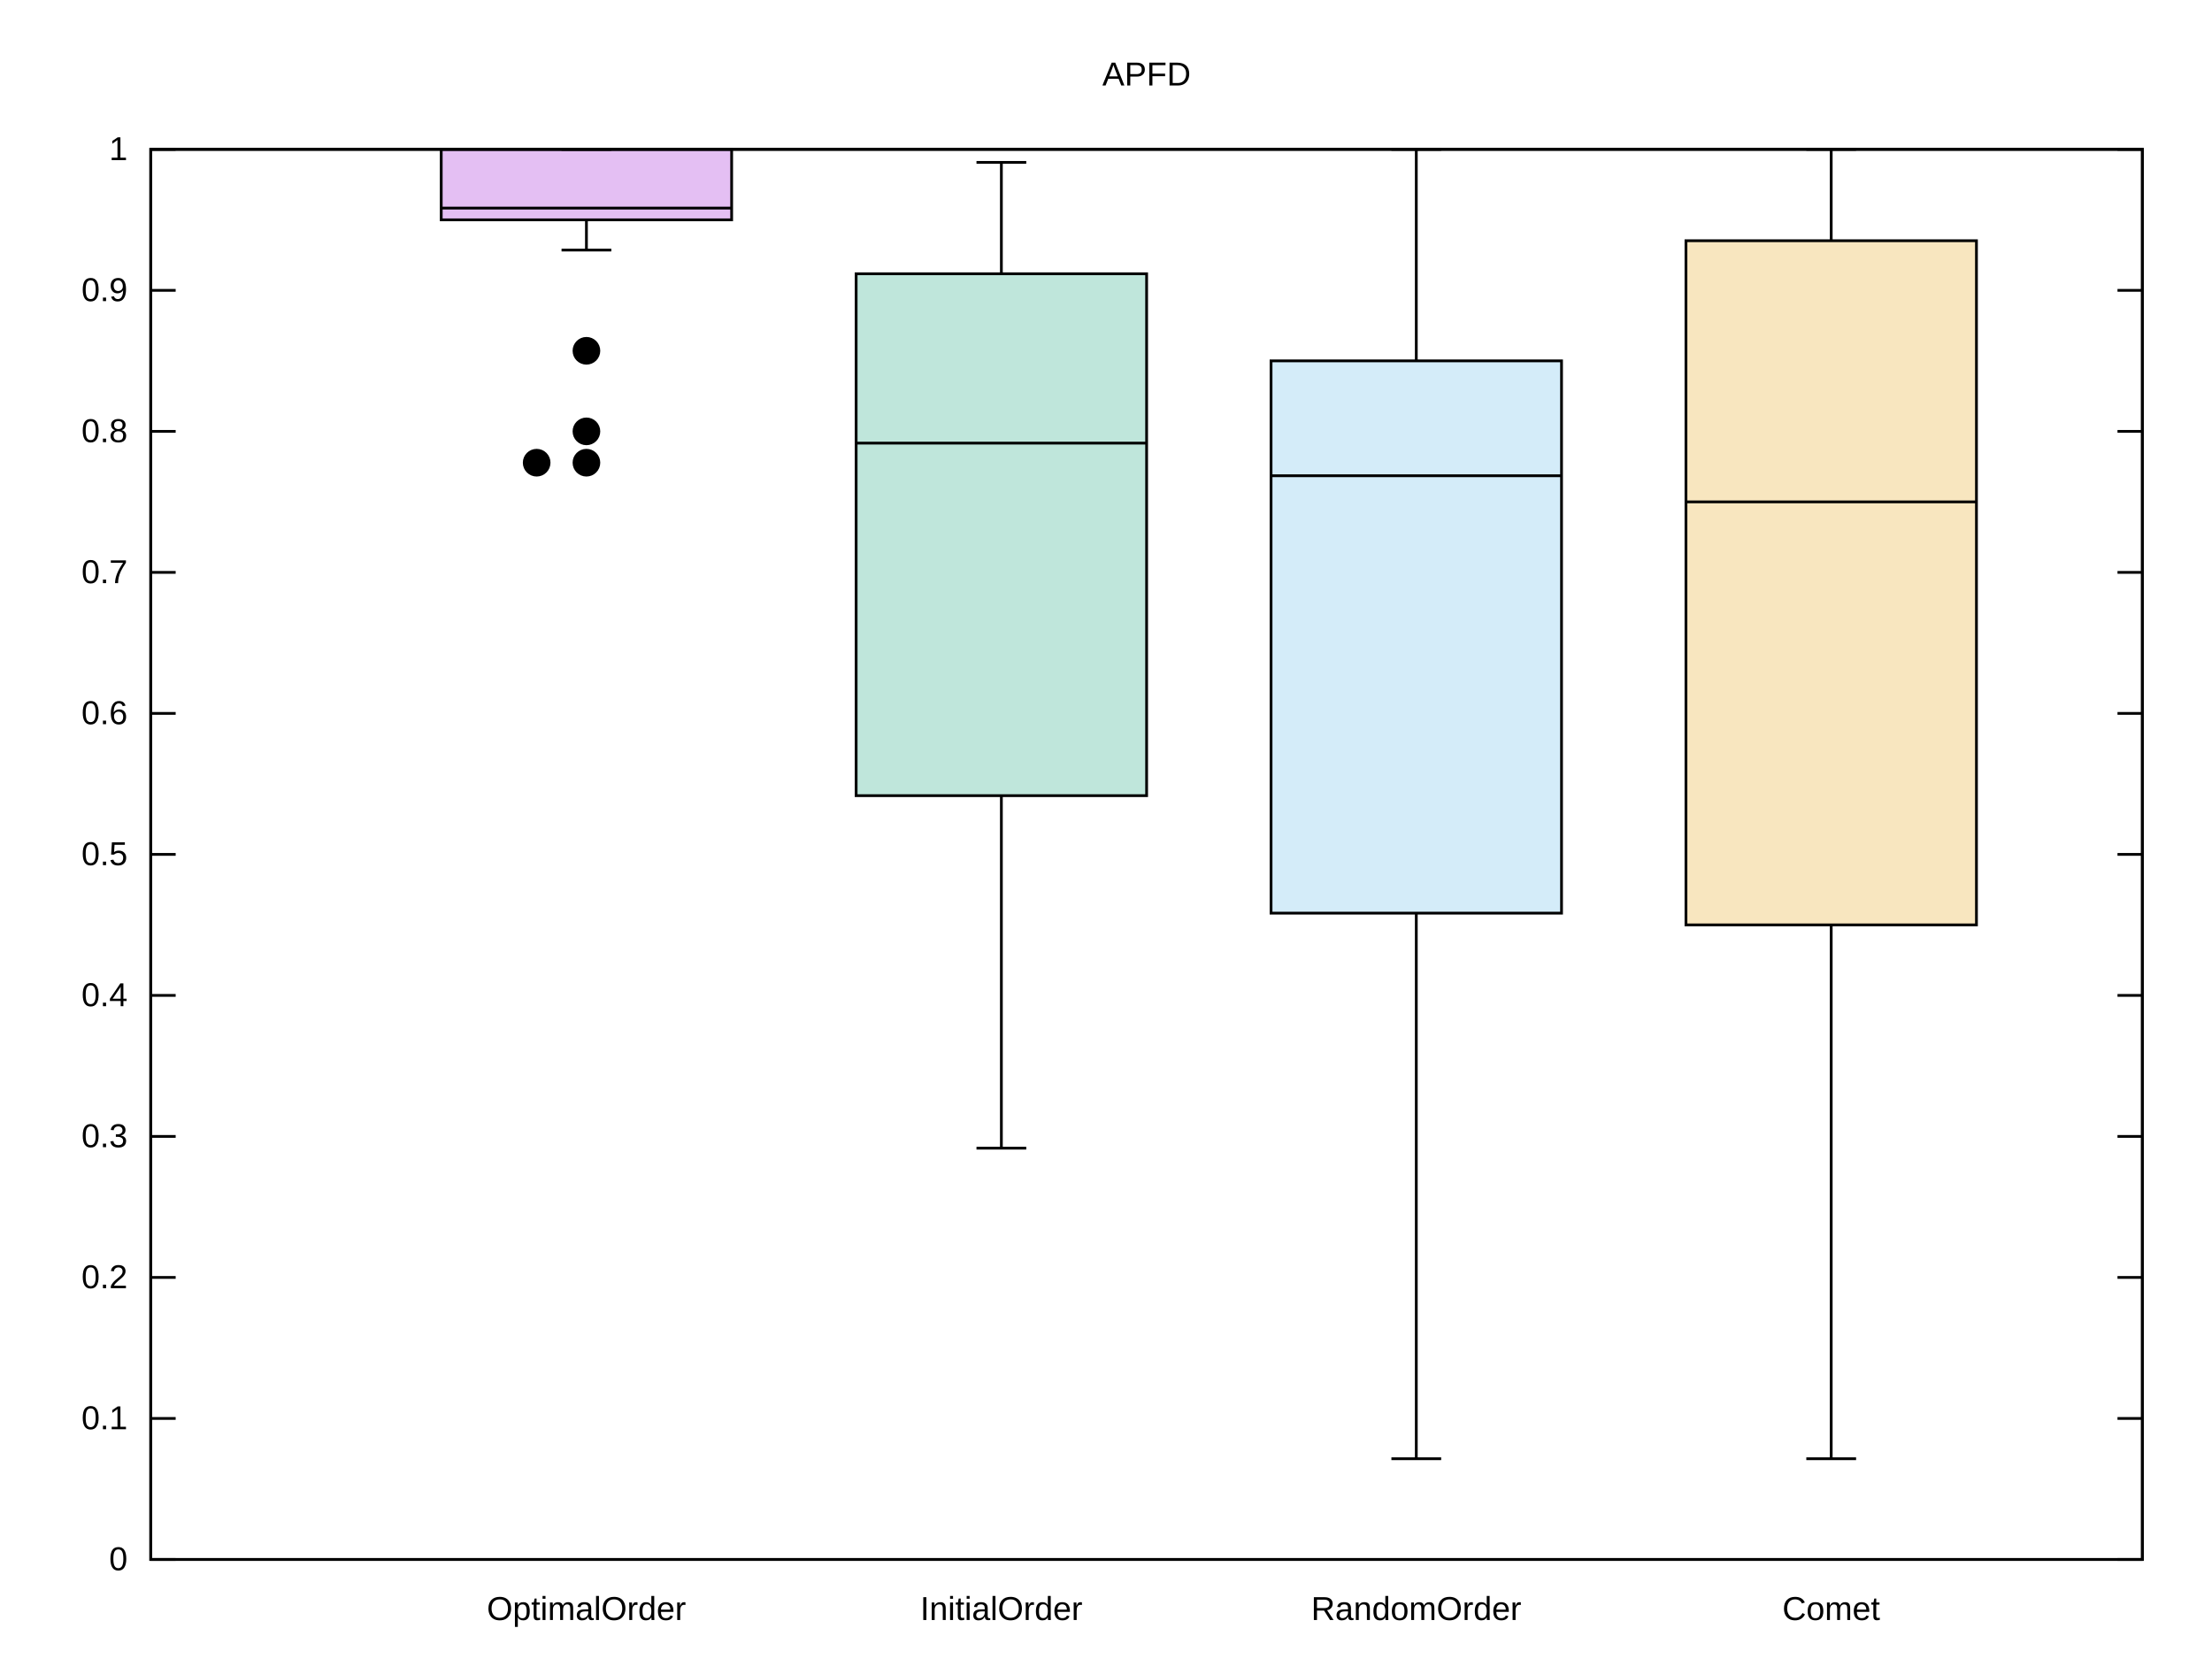
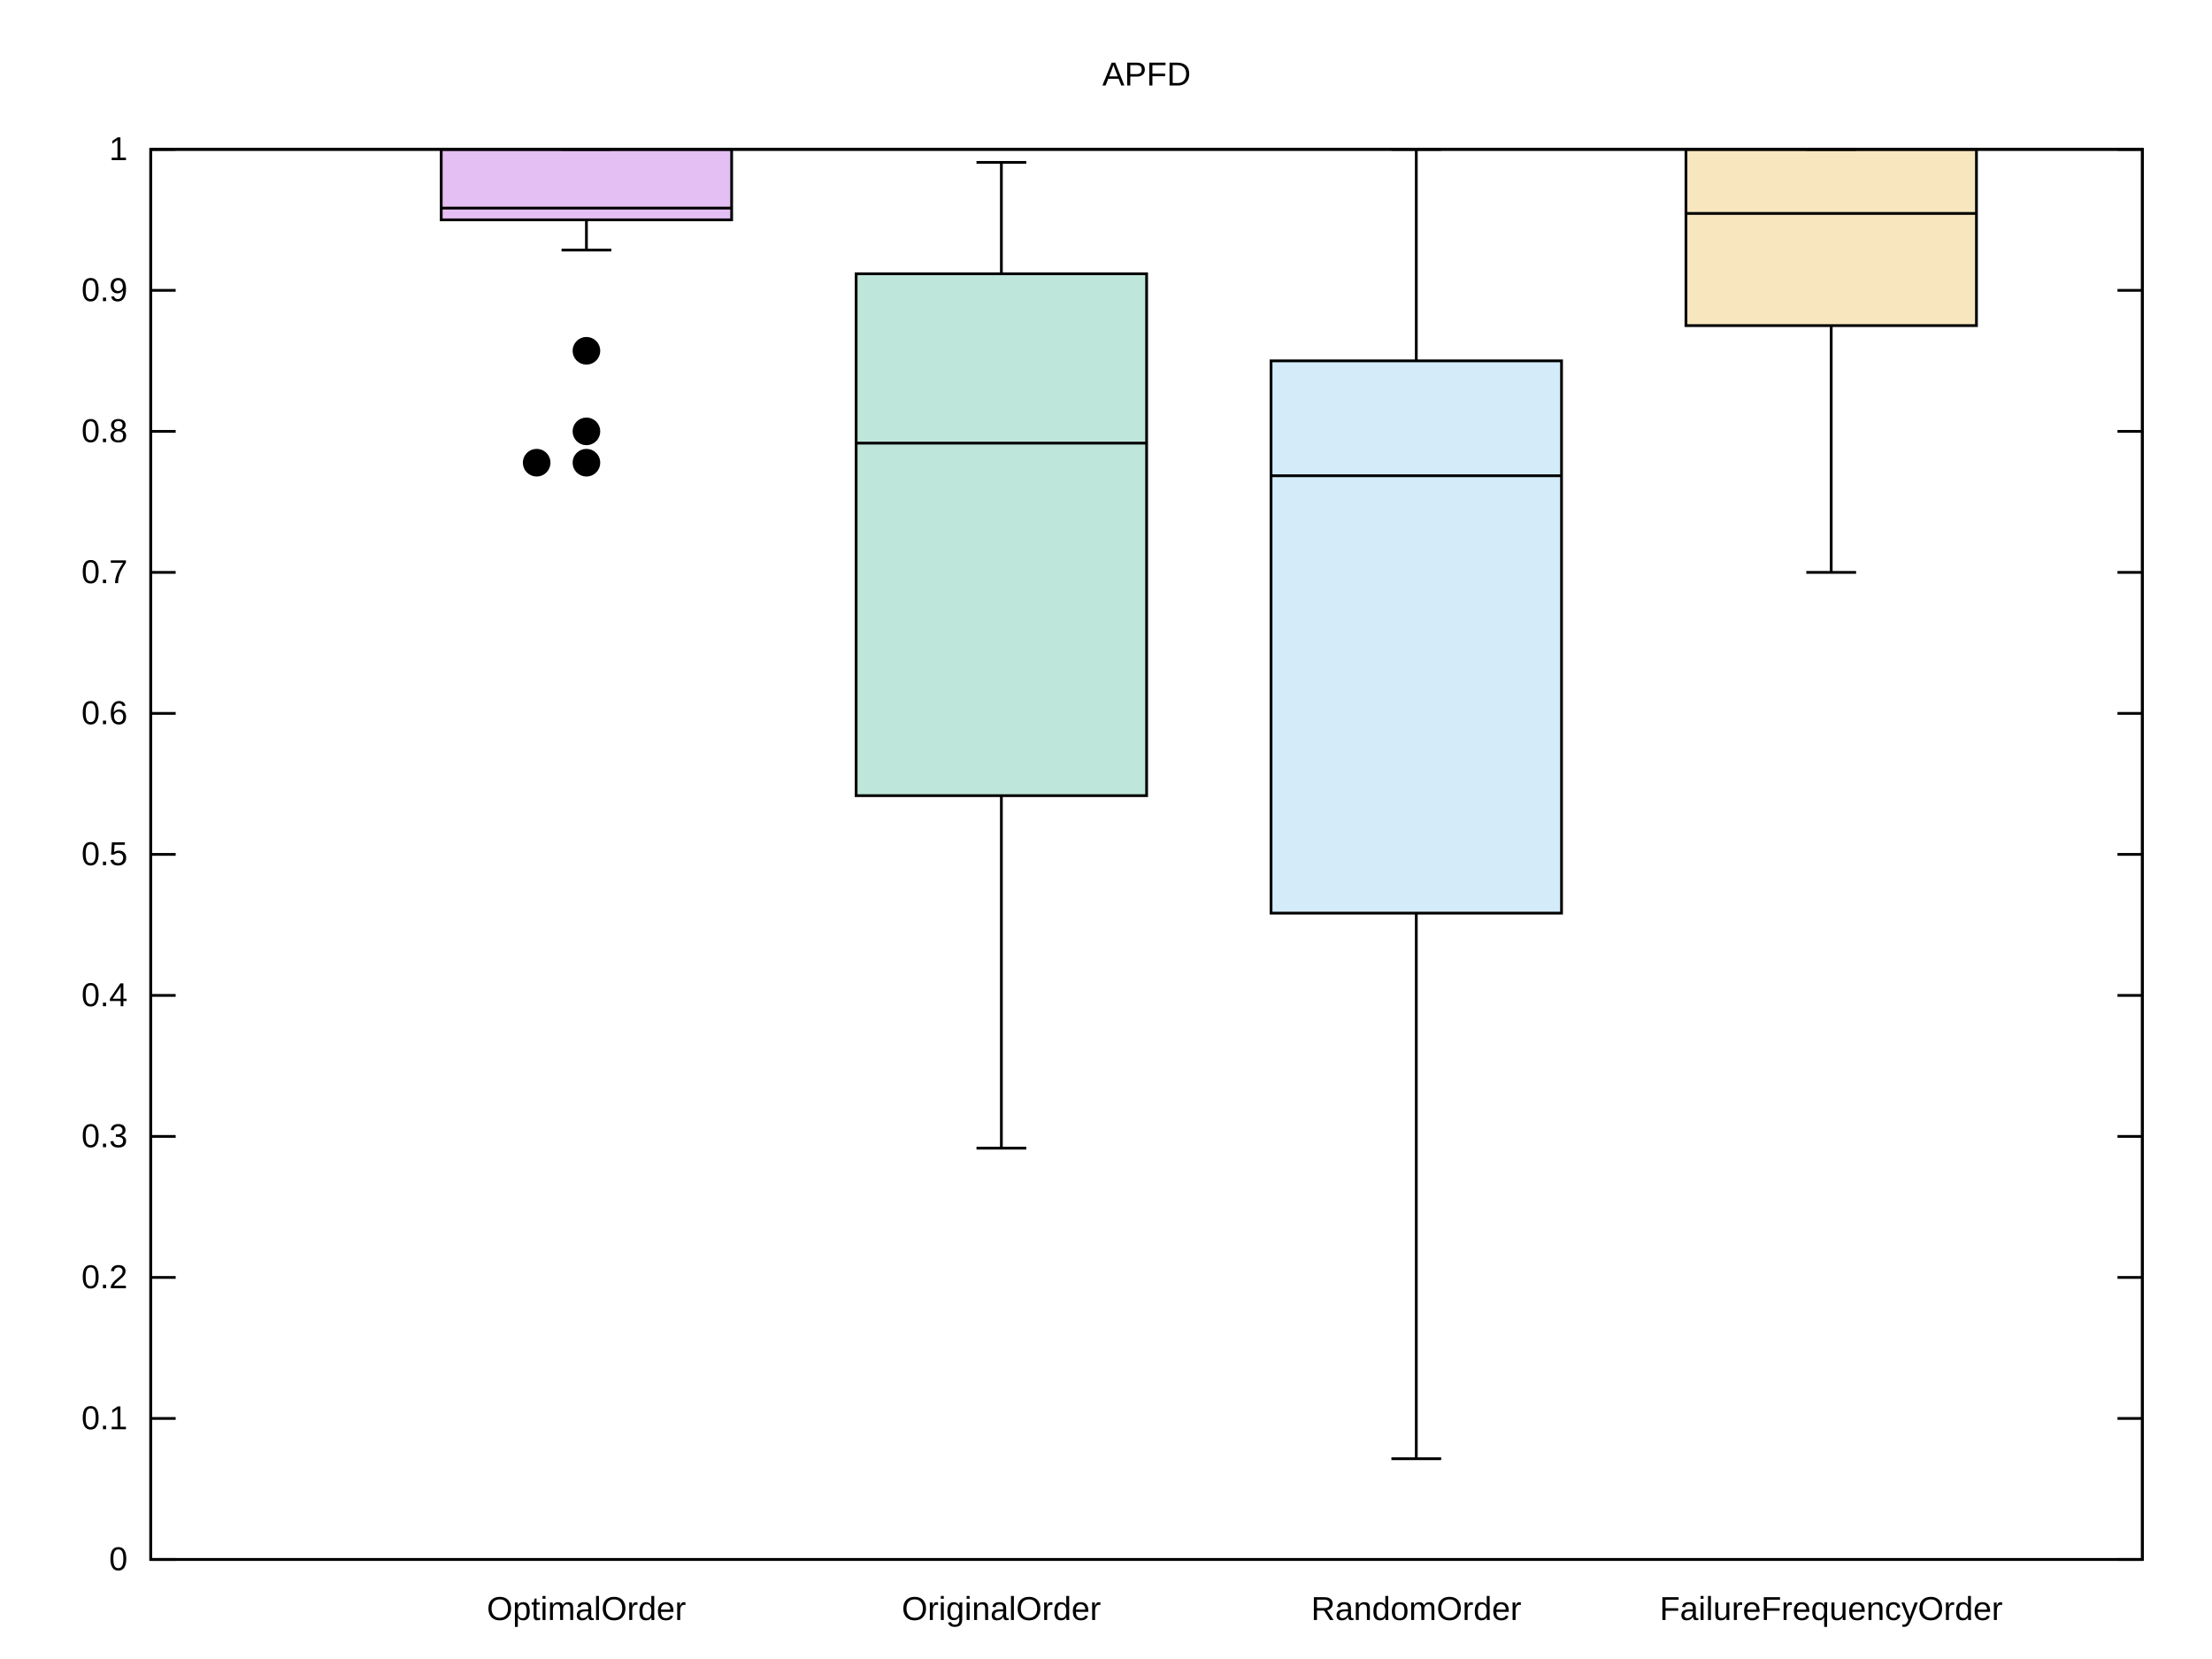
<svg xmlns="http://www.w3.org/2000/svg" xmlns:xlink="http://www.w3.org/1999/xlink" width="800" height="600" viewBox="0 0 800 600">
  <g id="gnuplot_canvas">
    <rect x="0" y="0" width="800" height="600" fill="none" />
    <defs>
      <circle id="gpDot" r="0.5" stroke-width="0.5" stroke="currentColor" />
      <path id="gpPt0" stroke-width="0.222" stroke="currentColor" d="M-1,0 h2 M0,-1 v2" />
      <path id="gpPt1" stroke-width="0.222" stroke="currentColor" d="M-1,-1 L1,1 M1,-1 L-1,1" />
      <path id="gpPt2" stroke-width="0.222" stroke="currentColor" d="M-1,0 L1,0 M0,-1 L0,1 M-1,-1 L1,1 M-1,1 L1,-1" />
      <rect id="gpPt3" stroke-width="0.222" stroke="currentColor" x="-1" y="-1" width="2" height="2" />
      <rect id="gpPt4" stroke-width="0.222" stroke="currentColor" fill="currentColor" x="-1" y="-1" width="2" height="2" />
      <circle id="gpPt5" stroke-width="0.222" stroke="currentColor" cx="0" cy="0" r="1" />
      <use xlink:href="#gpPt5" id="gpPt6" fill="currentColor" stroke="none" />
      <path id="gpPt7" stroke-width="0.222" stroke="currentColor" d="M0,-1.33 L-1.33,0.67 L1.33,0.67 z" />
      <use xlink:href="#gpPt7" id="gpPt8" fill="currentColor" stroke="none" />
      <use xlink:href="#gpPt7" id="gpPt9" stroke="currentColor" transform="rotate(180)" />
      <use xlink:href="#gpPt9" id="gpPt10" fill="currentColor" stroke="none" />
      <use xlink:href="#gpPt3" id="gpPt11" stroke="currentColor" transform="rotate(45)" />
      <use xlink:href="#gpPt11" id="gpPt12" fill="currentColor" stroke="none" />
      <path id="gpPt13" stroke-width="0.222" stroke="currentColor" d="M0,1.330 L1.265,0.411 L0.782,-1.067 L-0.782,-1.076 L-1.265,0.411 z" />
      <use xlink:href="#gpPt13" id="gpPt14" fill="currentColor" stroke="none" />
      <filter id="textbox" filterUnits="objectBoundingBox" x="0" y="0" height="1" width="1">
        <feFlood flood-color="white" flood-opacity="1" result="bgnd" />
        <feComposite in="SourceGraphic" in2="bgnd" operator="atop" />
      </filter>
      <filter id="greybox" filterUnits="objectBoundingBox" x="0" y="0" height="1" width="1">
        <feFlood flood-color="lightgrey" flood-opacity="1" result="grey" />
        <feComposite in="SourceGraphic" in2="grey" operator="atop" />
      </filter>
    </defs>
    <g fill="none" color="white" stroke="currentColor" stroke-width="1.00" stroke-linecap="butt" stroke-linejoin="miter">
</g>
    <g fill="none" color="black" stroke="currentColor" stroke-width="1.00" stroke-linecap="butt" stroke-linejoin="miter">
      <path stroke="black" d="M54.53,564.00 L63.53,564.00 M774.82,564.00 L765.82,564.00  " />
      <g transform="translate(46.14,567.90)" stroke="none" fill="black" font-family="Arial" font-size="12.00" text-anchor="end">
        <text>
          <tspan font-family="Arial"> 0</tspan>
        </text>
      </g>
    </g>
    <g fill="none" color="black" stroke="currentColor" stroke-width="1.00" stroke-linecap="butt" stroke-linejoin="miter">
      <path stroke="black" d="M54.53,513.00 L63.53,513.00 M774.82,513.00 L765.82,513.00  " />
      <g transform="translate(46.14,516.90)" stroke="none" fill="black" font-family="Arial" font-size="12.00" text-anchor="end">
        <text>
          <tspan font-family="Arial"> 0.1</tspan>
        </text>
      </g>
    </g>
    <g fill="none" color="black" stroke="currentColor" stroke-width="1.00" stroke-linecap="butt" stroke-linejoin="miter">
      <path stroke="black" d="M54.53,462.00 L63.53,462.00 M774.82,462.00 L765.82,462.00  " />
      <g transform="translate(46.14,465.90)" stroke="none" fill="black" font-family="Arial" font-size="12.00" text-anchor="end">
        <text>
          <tspan font-family="Arial"> 0.2</tspan>
        </text>
      </g>
    </g>
    <g fill="none" color="black" stroke="currentColor" stroke-width="1.00" stroke-linecap="butt" stroke-linejoin="miter">
      <path stroke="black" d="M54.53,411.00 L63.53,411.00 M774.82,411.00 L765.82,411.00  " />
      <g transform="translate(46.14,414.90)" stroke="none" fill="black" font-family="Arial" font-size="12.00" text-anchor="end">
        <text>
          <tspan font-family="Arial"> 0.3</tspan>
        </text>
      </g>
    </g>
    <g fill="none" color="black" stroke="currentColor" stroke-width="1.00" stroke-linecap="butt" stroke-linejoin="miter">
      <path stroke="black" d="M54.53,360.00 L63.53,360.00 M774.82,360.00 L765.82,360.00  " />
      <g transform="translate(46.14,363.90)" stroke="none" fill="black" font-family="Arial" font-size="12.00" text-anchor="end">
        <text>
          <tspan font-family="Arial"> 0.4</tspan>
        </text>
      </g>
    </g>
    <g fill="none" color="black" stroke="currentColor" stroke-width="1.00" stroke-linecap="butt" stroke-linejoin="miter">
      <path stroke="black" d="M54.53,309.00 L63.53,309.00 M774.82,309.00 L765.82,309.00  " />
      <g transform="translate(46.14,312.90)" stroke="none" fill="black" font-family="Arial" font-size="12.00" text-anchor="end">
        <text>
          <tspan font-family="Arial"> 0.5</tspan>
        </text>
      </g>
    </g>
    <g fill="none" color="black" stroke="currentColor" stroke-width="1.00" stroke-linecap="butt" stroke-linejoin="miter">
      <path stroke="black" d="M54.53,258.01 L63.53,258.01 M774.82,258.01 L765.82,258.01  " />
      <g transform="translate(46.14,261.91)" stroke="none" fill="black" font-family="Arial" font-size="12.00" text-anchor="end">
        <text>
          <tspan font-family="Arial"> 0.6</tspan>
        </text>
      </g>
    </g>
    <g fill="none" color="black" stroke="currentColor" stroke-width="1.00" stroke-linecap="butt" stroke-linejoin="miter">
      <path stroke="black" d="M54.53,207.01 L63.53,207.01 M774.82,207.01 L765.82,207.01  " />
      <g transform="translate(46.14,210.91)" stroke="none" fill="black" font-family="Arial" font-size="12.00" text-anchor="end">
        <text>
          <tspan font-family="Arial"> 0.7</tspan>
        </text>
      </g>
    </g>
    <g fill="none" color="black" stroke="currentColor" stroke-width="1.00" stroke-linecap="butt" stroke-linejoin="miter">
      <path stroke="black" d="M54.53,156.01 L63.53,156.01 M774.82,156.01 L765.82,156.01  " />
      <g transform="translate(46.14,159.91)" stroke="none" fill="black" font-family="Arial" font-size="12.00" text-anchor="end">
        <text>
          <tspan font-family="Arial"> 0.8</tspan>
        </text>
      </g>
    </g>
    <g fill="none" color="black" stroke="currentColor" stroke-width="1.00" stroke-linecap="butt" stroke-linejoin="miter">
      <path stroke="black" d="M54.53,105.01 L63.53,105.01 M774.82,105.01 L765.82,105.01  " />
      <g transform="translate(46.14,108.91)" stroke="none" fill="black" font-family="Arial" font-size="12.00" text-anchor="end">
        <text>
          <tspan font-family="Arial"> 0.9</tspan>
        </text>
      </g>
    </g>
    <g fill="none" color="black" stroke="currentColor" stroke-width="1.00" stroke-linecap="butt" stroke-linejoin="miter">
      <path stroke="black" d="M54.53,54.01 L63.53,54.01 M774.82,54.01 L765.82,54.01  " />
      <g transform="translate(46.14,57.91)" stroke="none" fill="black" font-family="Arial" font-size="12.00" text-anchor="end">
        <text>
          <tspan font-family="Arial"> 1</tspan>
        </text>
      </g>
    </g>
    <g fill="none" color="black" stroke="currentColor" stroke-width="1.00" stroke-linecap="butt" stroke-linejoin="miter">
      <path stroke="black" d="M212.09,564.00  " />
      <g transform="translate(212.09,585.90)" stroke="none" fill="black" font-family="Arial" font-size="12.00" text-anchor="middle">
        <text>
          <tspan font-family="Arial">OptimalOrder</tspan>
        </text>
      </g>
    </g>
    <g fill="none" color="black" stroke="currentColor" stroke-width="1.00" stroke-linecap="butt" stroke-linejoin="miter">
      <path stroke="black" d="M362.15,564.00  " />
      <g transform="translate(362.15,585.90)" stroke="none" fill="black" font-family="Arial" font-size="12.00" text-anchor="middle">
        <text>
-           <tspan font-family="Arial">InitialOrder</tspan>
+           <tspan font-family="Arial">OriginalOrder</tspan>
        </text>
      </g>
    </g>
    <g fill="none" color="black" stroke="currentColor" stroke-width="1.00" stroke-linecap="butt" stroke-linejoin="miter">
      <path stroke="black" d="M512.21,564.00  " />
      <g transform="translate(512.21,585.90)" stroke="none" fill="black" font-family="Arial" font-size="12.00" text-anchor="middle">
        <text>
          <tspan font-family="Arial">RandomOrder</tspan>
        </text>
      </g>
    </g>
    <g fill="none" color="black" stroke="currentColor" stroke-width="1.00" stroke-linecap="butt" stroke-linejoin="miter">
      <path stroke="black" d="M662.27,564.00  " />
      <g transform="translate(662.27,585.90)" stroke="none" fill="black" font-family="Arial" font-size="12.00" text-anchor="middle">
        <text>
-           <tspan font-family="Arial">Comet</tspan>
+           <tspan font-family="Arial">FailureFrequencyOrder</tspan>
        </text>
      </g>
    </g>
    <g fill="none" color="black" stroke="currentColor" stroke-width="1.00" stroke-linecap="butt" stroke-linejoin="miter">
</g>
    <g fill="none" color="black" stroke="currentColor" stroke-width="1.00" stroke-linecap="butt" stroke-linejoin="miter">
      <path stroke="black" d="M54.53,54.01 L54.53,564.00 L774.82,564.00 L774.82,54.01 L54.53,54.01 Z  " />
    </g>
    <g fill="none" color="black" stroke="currentColor" stroke-width="1.00" stroke-linecap="butt" stroke-linejoin="miter">
</g>
    <g id="gnuplot_plot_1">
      <g fill="none" color="black" stroke="currentColor" stroke-width="1.00" stroke-linecap="butt" stroke-linejoin="miter">
</g>
      <g fill="none" color="black" stroke="currentColor" stroke-width="1.00" stroke-linecap="butt" stroke-linejoin="miter">
        <g stroke="none" shape-rendering="crispEdges">
          <polygon fill="rgb(148,   0, 211)" fill-opacity="0.25" points="159.57,79.51 264.61,79.51 264.61,54.01 159.57,54.01 " />
        </g>
        <path stroke="black" d="M159.57,79.51 L264.61,79.51 L264.61,54.01 L159.57,54.01 L159.57,79.51 Z  " />
        <path stroke="black" d="M159.57,75.26 L264.61,75.26 M212.09,90.44 L212.09,79.51 M212.09,54.01 M203.09,54.01 L221.09,54.01 M203.09,90.44   L221.09,90.44  " />
        <use xlink:href="#gpPt6" transform="translate(212.09,167.34) scale(4.50)" color="black" />
        <use xlink:href="#gpPt6" transform="translate(194.09,167.34) scale(4.50)" color="black" />
        <use xlink:href="#gpPt6" transform="translate(212.09,156.01) scale(4.50)" color="black" />
        <use xlink:href="#gpPt6" transform="translate(212.09,126.87) scale(4.50)" color="black" />
      </g>
    </g>
    <g id="gnuplot_plot_2">
      <g fill="none" color="black" stroke="currentColor" stroke-width="1.00" stroke-linecap="butt" stroke-linejoin="miter">
</g>
      <g fill="none" color="black" stroke="currentColor" stroke-width="1.00" stroke-linecap="butt" stroke-linejoin="miter">
        <g stroke="none" shape-rendering="crispEdges">
          <polygon fill="rgb(  0, 158, 115)" fill-opacity="0.25" points="309.63,287.76 414.69,287.76 414.69,99.01 309.63,99.01 " />
        </g>
        <path stroke="black" d="M309.63,287.76 L414.69,287.76 L414.69,99.01 L309.63,99.01 L309.63,287.76 Z  " />
        <path stroke="black" d="M309.63,160.26 L414.69,160.26 M362.16,415.25 L362.16,287.76 M362.16,99.01 L362.16,58.73 M353.16,58.73 L371.16,58.73   M353.16,415.25 L371.16,415.25  " />
      </g>
    </g>
    <g id="gnuplot_plot_3">
      <g fill="none" color="black" stroke="currentColor" stroke-width="1.00" stroke-linecap="butt" stroke-linejoin="miter">
</g>
      <g fill="none" color="black" stroke="currentColor" stroke-width="1.00" stroke-linecap="butt" stroke-linejoin="miter">
        <g stroke="none" shape-rendering="crispEdges">
          <polygon fill="rgb( 86, 180, 233)" fill-opacity="0.25" points="459.69,330.25 564.75,330.25 564.75,130.51 459.69,130.51 " />
        </g>
        <path stroke="black" d="M459.69,330.25 L564.75,330.25 L564.75,130.51 L459.69,130.51 L459.69,330.25 Z  " />
        <path stroke="black" d="M459.69,172.06 L564.75,172.06 M512.22,527.57 L512.22,330.25 M512.22,130.51 L512.22,54.01 M503.22,54.01 L521.22,54.01   M503.22,527.57 L521.22,527.57  " />
      </g>
    </g>
    <g id="gnuplot_plot_4">
      <g fill="none" color="black" stroke="currentColor" stroke-width="1.00" stroke-linecap="butt" stroke-linejoin="miter">
</g>
      <g fill="none" color="black" stroke="currentColor" stroke-width="1.00" stroke-linecap="butt" stroke-linejoin="miter">
        <g stroke="none" shape-rendering="crispEdges">
-           <polygon fill="rgb(230, 159,   0)" fill-opacity="0.25" points="609.75,334.50 714.81,334.50 714.81,87.06 609.75,87.06 " />
-         </g>
-         <path stroke="black" d="M609.75,334.50 L714.81,334.50 L714.81,87.06 L609.75,87.06 L609.75,334.50 Z  " />
-         <path stroke="black" d="M609.75,181.51 L714.81,181.51 M662.28,527.57 L662.28,334.50 M662.28,87.06 L662.28,54.01 M653.28,54.01 L671.28,54.01   M653.28,527.57 L671.28,527.57  " />
+           <polygon fill="rgb(230, 159,   0)" fill-opacity="0.25" points="609.75,117.76 714.81,117.76 714.81,54.01 609.75,54.01 " />
+         </g>
+         <path stroke="black" d="M609.75,117.76 L714.81,117.76 L714.81,54.01 L609.75,54.01 L609.75,117.76 Z  " />
+         <path stroke="black" d="M609.75,77.19 L714.81,77.19 M662.28,207.01 L662.28,117.76 M662.28,54.01 M653.28,54.01 L671.28,54.01 M653.28,207.01   L671.28,207.01  " />
      </g>
    </g>
    <g fill="none" color="white" stroke="black" stroke-width="2.00" stroke-linecap="butt" stroke-linejoin="miter">
</g>
    <g fill="none" color="black" stroke="currentColor" stroke-width="2.00" stroke-linecap="butt" stroke-linejoin="miter">
</g>
    <g fill="none" color="black" stroke="black" stroke-width="1.00" stroke-linecap="butt" stroke-linejoin="miter">
</g>
    <g fill="none" color="black" stroke="currentColor" stroke-width="1.00" stroke-linecap="butt" stroke-linejoin="miter">
      <path stroke="black" d="M54.53,54.01 L54.53,564.00 L774.82,564.00 L774.82,54.01 L54.53,54.01 Z  " />
    </g>
    <g fill="none" color="black" stroke="currentColor" stroke-width="1.00" stroke-linecap="butt" stroke-linejoin="miter">
      <g transform="translate(414.67,30.91)" stroke="none" fill="black" font-family="Arial" font-size="12.00" text-anchor="middle">
        <text>
          <tspan font-family="Arial">APFD</tspan>
        </text>
      </g>
    </g>
    <g fill="none" color="black" stroke="currentColor" stroke-width="1.00" stroke-linecap="butt" stroke-linejoin="miter">
</g>
  </g>
</svg>
